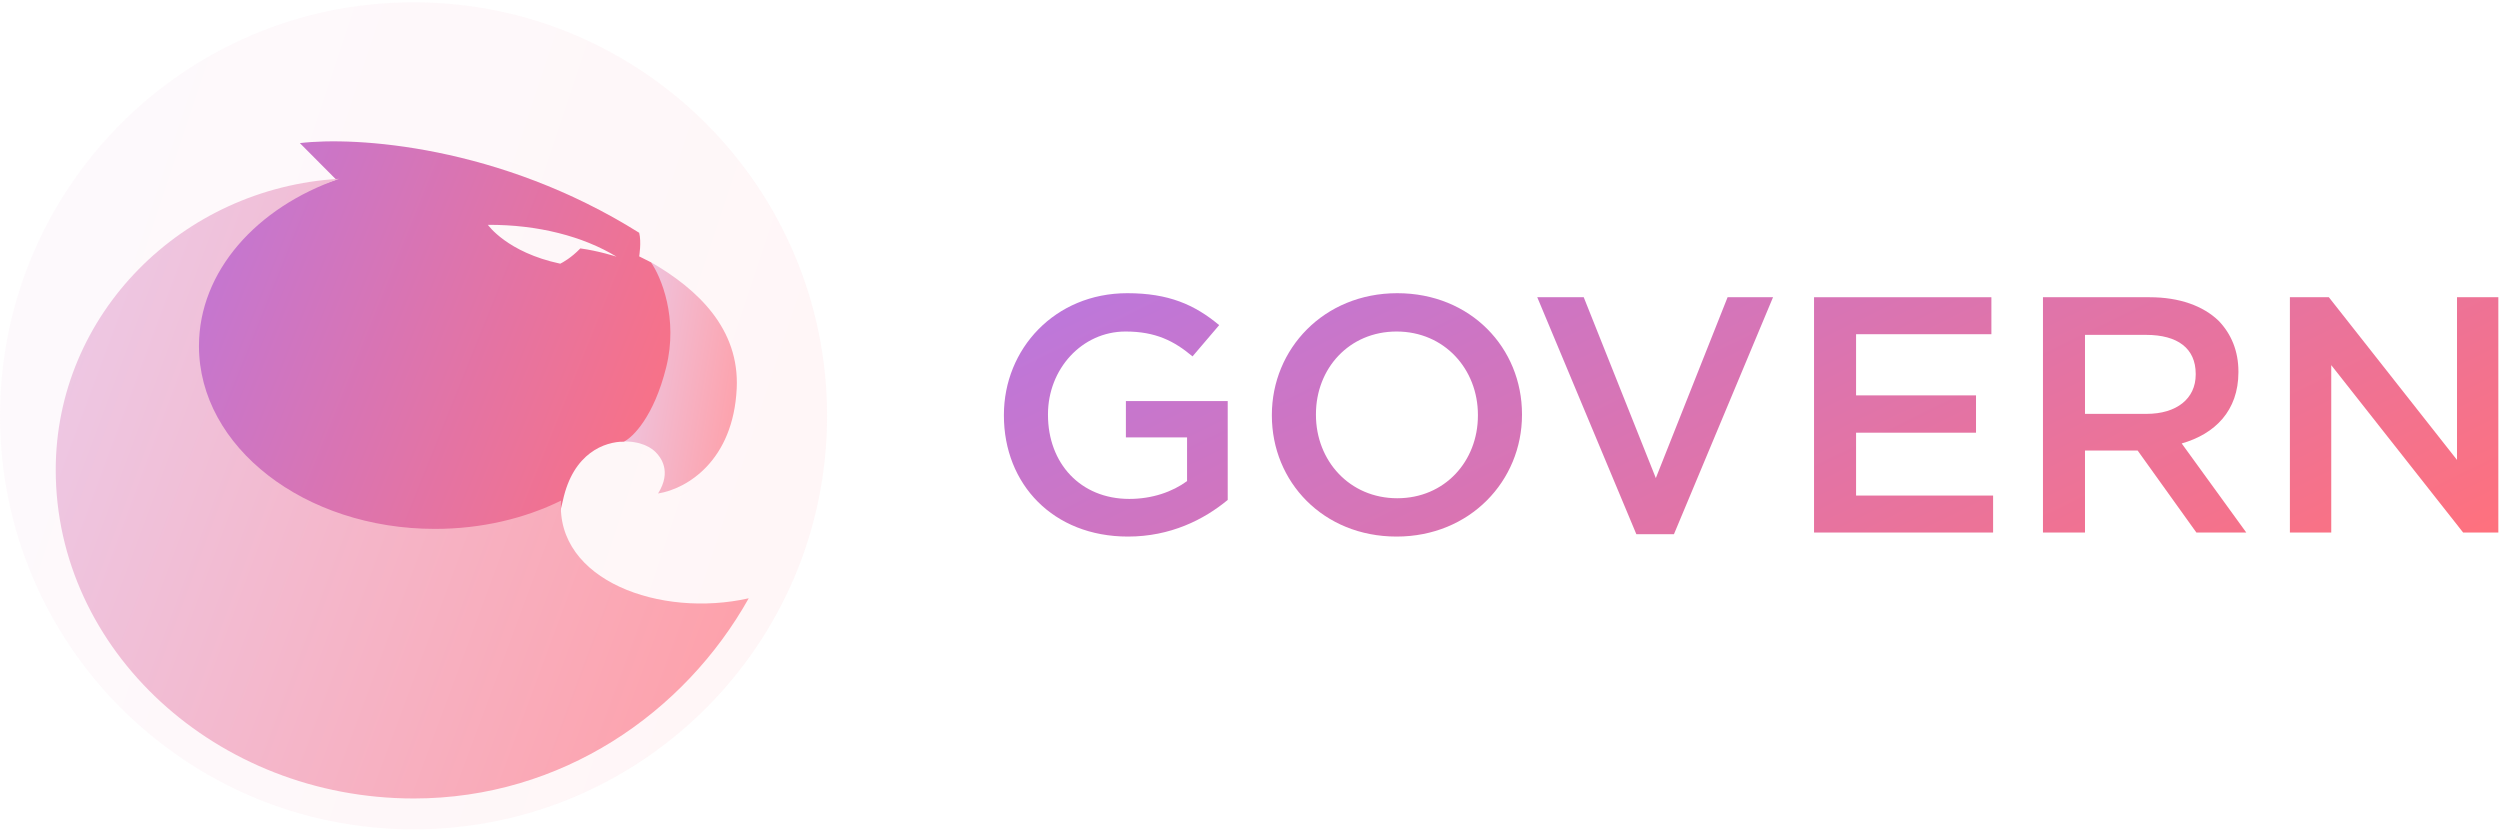
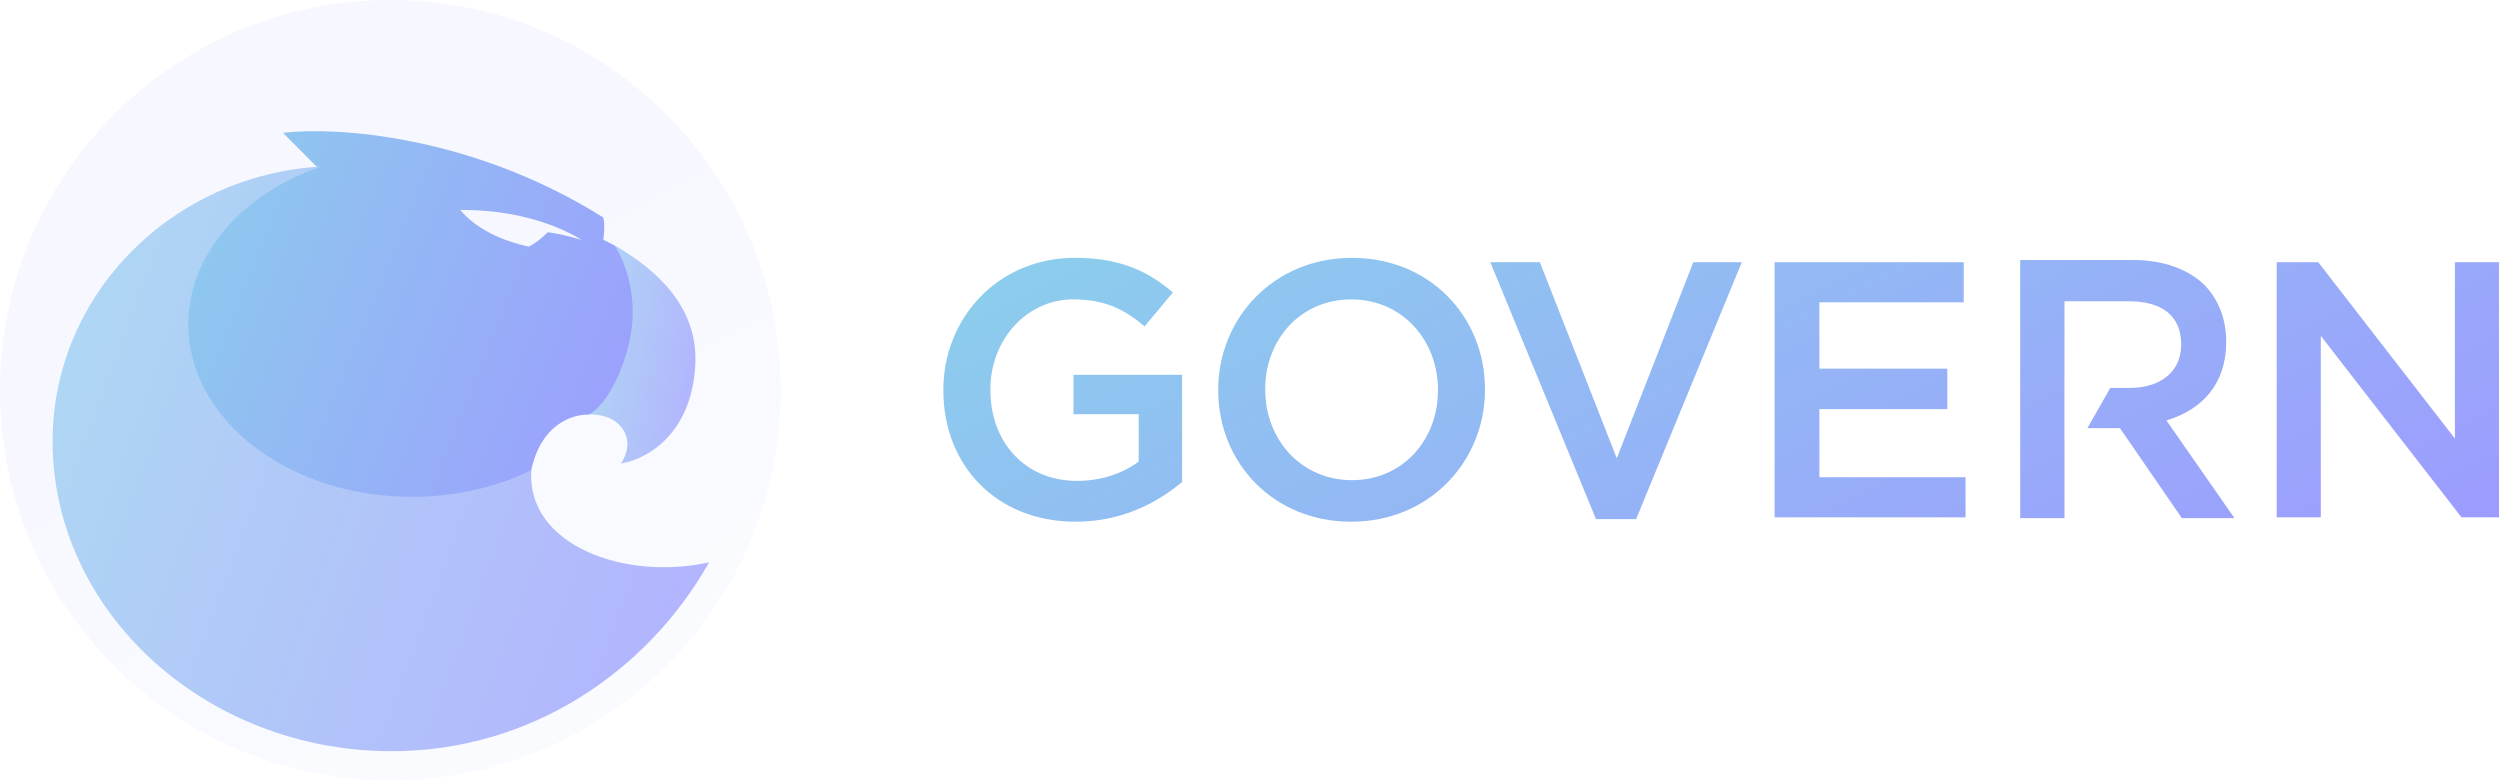
- <svg xmlns="http://www.w3.org/2000/svg" width="1067" height="354" viewBox="0 0 1067 354" fill="none">
-   <circle opacity="0.1" cx="176.498" cy="177.477" r="176.498" fill="url(#paint0_linear)" />
-   <path d="M314.43 165.807C315.655 140.377 297.894 123.507 277.849 111.925L264.82 188.468C273.84 187.964 278.25 191.388 279.854 193C281.858 195.014 286.869 201.057 280.856 210.625C293.384 208.61 312.951 196.525 314.43 165.807Z" fill="url(#paint1_linear)" />
-   <path fill-rule="evenodd" clip-rule="evenodd" d="M143.52 76.692L127.986 61.081C151.371 58.227 213.075 61.887 272.807 99.352C273.81 103.381 272.807 109.424 272.807 109.424L277.819 111.942C282.161 118.152 289.545 135.811 284.333 156.759C279.121 177.708 270.135 186.638 266.293 188.484C258.275 188.484 244.645 193.117 240.235 213.663C235.825 234.209 227.373 238.674 223.698 238.338L135.502 239.345L77.373 205.102L68.855 134.099L85.391 111.942L114.957 87.77L136.004 79.21L143.52 76.692ZM247.685 106.022C243.796 110.073 240.159 112.016 239.121 112.543C216.411 107.713 208.23 95.964 208.23 95.964C229.651 95.832 248.984 100.927 263.13 109.546C263.13 109.546 255.472 107.064 247.685 106.022Z" fill="url(#paint2_linear)" />
-   <path fill-rule="evenodd" clip-rule="evenodd" d="M239.459 213.668C223.891 221.308 205.433 225.732 185.642 225.732C130.014 225.732 84.919 190.786 84.919 147.678C84.919 115.837 109.523 88.448 144.802 76.307C77.703 80.177 23.784 134.082 23.784 200.595C23.784 277.361 92.213 340.791 176.624 340.791C239.655 340.791 292.123 304.246 319.557 255.352C281.808 263.841 237.121 247.7 239.459 213.668Z" fill="url(#paint3_linear)" />
-   <path d="M481.405 229.007C499.49 229.007 513.782 221.833 523.991 213.369V171.189H480.53V186.684H506.636V205.335C500.365 209.926 491.76 212.938 481.989 212.938C461.133 212.938 447.278 197.731 447.278 177.072V176.785C447.278 157.56 461.717 141.492 480.385 141.492C493.219 141.492 501.094 145.509 508.97 152.108L520.345 138.766C509.845 130.014 498.761 125.136 481.114 125.136C450.195 125.136 428.465 148.952 428.465 177.072V177.359C428.465 206.626 449.466 229.007 481.405 229.007Z" fill="url(#paint4_linear)" />
-   <path d="M596.063 229.007C627.419 229.007 649.587 205.191 649.587 177.072V176.785C649.587 148.522 627.711 125.136 596.355 125.136C564.999 125.136 542.831 148.952 542.831 177.072V177.359C542.831 205.622 564.707 229.007 596.063 229.007ZM596.355 212.651C575.937 212.651 561.645 196.583 561.645 177.072V176.785C561.645 157.273 575.791 141.492 596.063 141.492C616.481 141.492 630.774 157.56 630.774 177.072V177.359C630.774 196.87 616.627 212.651 596.355 212.651Z" fill="url(#paint5_linear)" />
-   <path d="M698.395 228.002H714.438L756.732 126.858H737.335L706.708 204.043L675.936 126.858H656.101L698.395 228.002Z" fill="url(#paint6_linear)" />
-   <path d="M774.233 227.285H850.654V211.504H792.172V184.675H843.362V168.75H792.172V142.639H849.925V126.858H774.233V227.285Z" fill="url(#paint7_linear)" />
-   <path d="M871.936 227.285H889.874V192.279H912.334L937.419 227.285H958.712L931.148 189.266C945.294 185.249 955.357 175.35 955.357 158.851V158.564C955.357 149.813 952.295 142.496 946.898 136.901C940.336 130.588 930.272 126.858 917.438 126.858H871.936V227.285ZM889.874 176.641V142.926H915.98C929.397 142.926 937.127 148.665 937.127 159.569V159.856C937.127 170.185 928.96 176.641 916.126 176.641H889.874Z" fill="url(#paint8_linear)" />
-   <path d="M977.329 227.285H994.976V155.838L1051.27 227.285H1066.29V126.858H1048.65V196.296L993.955 126.858H977.329V227.285Z" fill="url(#paint9_linear)" />
+ <svg xmlns="http://www.w3.org/2000/svg" width="1174" height="367" viewBox="0 0 1174 367" fill="none">
+   <ellipse opacity="0.1" cx="183.285" cy="183.225" rx="183.285" ry="183.225" fill="url(#paint0_linear)" />
+   <path d="M326.52 171.108C327.792 144.709 309.348 127.196 288.532 115.173L275.002 194.632C284.369 194.11 288.949 197.664 290.614 199.337C292.695 201.428 297.899 207.701 291.655 217.634C304.664 215.543 324.984 202.997 326.52 171.108Z" fill="url(#paint1_linear)" />
+   <path fill-rule="evenodd" clip-rule="evenodd" d="M149.039 78.596L132.908 62.391C157.192 59.428 221.268 63.227 283.298 102.12C284.339 106.303 283.298 112.576 283.298 112.576L288.502 115.189C293.012 121.637 300.679 139.968 295.267 161.715C289.855 183.462 280.523 192.732 276.533 194.649C268.207 194.649 254.053 199.459 249.473 220.787C244.894 242.116 236.117 246.751 232.301 246.403L140.713 247.448L80.349 211.9L71.502 138.191L88.675 115.189L119.378 90.097L141.234 81.21L149.039 78.596ZM257.209 109.045C253.171 113.25 249.394 115.268 248.316 115.815C224.733 110.8 216.237 98.604 216.237 98.604C238.482 98.466 258.559 103.756 273.248 112.703C273.248 112.703 265.296 110.127 257.209 109.045Z" fill="url(#paint2_linear)" />
+   <path fill-rule="evenodd" clip-rule="evenodd" d="M249.509 220.795C233.282 228.726 214.043 233.317 193.415 233.317C135.43 233.317 88.425 197.04 88.425 152.289C88.425 119.232 114.074 90.799 150.85 78.196C80.905 82.21 24.699 138.171 24.699 207.221C24.699 286.913 96.026 352.76 184.012 352.76C249.714 352.76 304.404 314.822 333 264.064C293.653 272.877 247.075 256.122 249.509 220.795Z" fill="url(#paint3_linear)" />
+   <path d="M505.124 244.991C526.345 244.991 543.117 236.434 555.097 226.337V176.021H504.097V194.504H534.731V216.753C527.372 222.229 517.275 225.823 505.809 225.823C481.336 225.823 465.077 207.682 465.077 183.038V182.696C465.077 159.763 482.02 140.595 503.926 140.595C518.986 140.595 528.228 145.387 537.47 153.26L550.819 137.343C538.496 126.904 525.49 121.085 504.782 121.085C468.5 121.085 443 149.494 443 183.038V183.38C443 218.293 467.644 244.991 505.124 244.991Z" fill="url(#paint4_linear)" />
+   <path d="M634.537 244.991C671.332 244.991 697.346 216.582 697.346 183.038V182.696C697.346 148.981 671.675 121.085 634.879 121.085C598.084 121.085 572.071 149.494 572.071 183.038V183.38C572.071 217.095 597.742 244.991 634.537 244.991ZM634.879 225.481C610.92 225.481 594.148 206.313 594.148 183.038V182.696C594.148 159.421 610.749 140.595 634.537 140.595C658.497 140.595 675.269 159.763 675.269 183.038V183.38C675.269 206.655 658.668 225.481 634.879 225.481Z" fill="url(#paint5_linear)" />
+   <path d="M749.486 243.793H768.312L817.942 123.139H795.181L759.241 215.212L723.13 123.139H699.855L749.486 243.793Z" fill="url(#paint6_linear)" />
+   <path d="M833.345 242.937H923.023V224.112H854.395V192.108H914.466V173.112H854.395V141.964H922.167V123.139H833.345V242.937Z" fill="url(#paint7_linear)" />
+   <path d="M1069.14 242.937H1089.85V157.709L1155.91 242.937H1173.54V123.139H1152.83V205.971L1088.65 123.139H1069.14V242.937Z" fill="url(#paint8_linear)" />
+   <path d="M1001.44 122.088C1016.33 122.088 1027.99 126.59 1035.6 134.21C1041.86 140.964 1045.41 149.797 1045.41 160.361L1045.41 161.354C1045.16 180.453 1034.07 192.106 1018.4 197.096L1017.34 197.422L1049.3 243.316H1024.61L995.525 201.059L980.257 201.056L990.971 182.178L999.922 182.182C1014.47 182.182 1023.84 174.739 1024.26 162.763L1024.27 161.92L1024.27 161.111C1024.06 148.249 1015.13 141.484 999.753 141.484H969.482L969.479 178.959L969.463 178.956V205.991L969.479 205.982L969.482 243.316H948.682V122.088H1001.44Z" fill="url(#paint9_linear)" />
  <defs>
-     <linearGradient id="paint0_linear" x1="-108.234" y1="-142.426" x2="455.655" y2="44.819" gradientUnits="userSpaceOnUse">
-       <stop stop-color="#E5DAFF" />
-       <stop offset="1" stop-color="#FF9EA6" />
+     <linearGradient id="paint0_linear" x1="265.291" y1="654.867" x2="28.683" y2="213.758" gradientUnits="userSpaceOnUse">
+       <stop stop-color="#FAFEFF" />
+       <stop offset="1" stop-color="#A9B9FF" />
    </linearGradient>
-     <linearGradient id="paint1_linear" x1="249.591" y1="71.828" x2="335.291" y2="86.149" gradientUnits="userSpaceOnUse">
-       <stop stop-color="#E5DAFF" />
-       <stop offset="1" stop-color="#FF9EA6" />
+     <linearGradient id="paint1_linear" x1="229.458" y1="14.312" x2="356.878" y2="35.507" gradientUnits="userSpaceOnUse">
+       <stop stop-color="#AAFFE7" />
+       <stop offset="1" stop-color="#B3B1FF" />
    </linearGradient>
-     <linearGradient id="paint2_linear" x1="2.236" y1="-12.405" x2="333.741" y2="121.193" gradientUnits="userSpaceOnUse">
-       <stop stop-color="#A379FF" />
-       <stop offset="1" stop-color="#FF717D" />
+     <linearGradient id="paint2_linear" x1="-127.72" y1="-121.337" x2="365.669" y2="76.591" gradientUnits="userSpaceOnUse">
+       <stop stop-color="#7BFFDA" />
+       <stop offset="1" stop-color="#9D9BFF" />
    </linearGradient>
-     <linearGradient id="paint3_linear" x1="-66.904" y1="-31.139" x2="394.1" y2="140.051" gradientUnits="userSpaceOnUse">
-       <stop stop-color="#E5DAFF" />
-       <stop offset="1" stop-color="#FF9EA6" />
+     <linearGradient id="paint3_linear" x1="-247.525" y1="-192.077" x2="440.443" y2="63.181" gradientUnits="userSpaceOnUse">
+       <stop stop-color="#AAFFE7" />
+       <stop offset="1" stop-color="#B3B1FF" />
    </linearGradient>
-     <linearGradient id="paint4_linear" x1="232.897" y1="82.939" x2="452.225" y2="530.161" gradientUnits="userSpaceOnUse">
-       <stop stop-color="#A379FF" />
-       <stop offset="1" stop-color="#FF717D" />
+     <linearGradient id="paint4_linear" x1="-202.05" y1="-0.885" x2="184.692" y2="752.563" gradientUnits="userSpaceOnUse">
+       <stop stop-color="#7BFFDA" />
+       <stop offset="1" stop-color="#9D9BFF" />
    </linearGradient>
-     <linearGradient id="paint5_linear" x1="232.897" y1="82.939" x2="452.225" y2="530.161" gradientUnits="userSpaceOnUse">
-       <stop stop-color="#A379FF" />
-       <stop offset="1" stop-color="#FF717D" />
+     <linearGradient id="paint5_linear" x1="-202.05" y1="-0.885" x2="184.692" y2="752.563" gradientUnits="userSpaceOnUse">
+       <stop stop-color="#7BFFDA" />
+       <stop offset="1" stop-color="#9D9BFF" />
    </linearGradient>
-     <linearGradient id="paint6_linear" x1="232.897" y1="82.939" x2="452.225" y2="530.161" gradientUnits="userSpaceOnUse">
-       <stop stop-color="#A379FF" />
-       <stop offset="1" stop-color="#FF717D" />
+     <linearGradient id="paint6_linear" x1="-202.05" y1="-0.885" x2="184.692" y2="752.563" gradientUnits="userSpaceOnUse">
+       <stop stop-color="#7BFFDA" />
+       <stop offset="1" stop-color="#9D9BFF" />
    </linearGradient>
-     <linearGradient id="paint7_linear" x1="232.897" y1="82.939" x2="452.225" y2="530.161" gradientUnits="userSpaceOnUse">
-       <stop stop-color="#A379FF" />
-       <stop offset="1" stop-color="#FF717D" />
+     <linearGradient id="paint7_linear" x1="-202.05" y1="-0.885" x2="184.692" y2="752.563" gradientUnits="userSpaceOnUse">
+       <stop stop-color="#7BFFDA" />
+       <stop offset="1" stop-color="#9D9BFF" />
    </linearGradient>
-     <linearGradient id="paint8_linear" x1="232.897" y1="82.939" x2="452.225" y2="530.161" gradientUnits="userSpaceOnUse">
-       <stop stop-color="#A379FF" />
-       <stop offset="1" stop-color="#FF717D" />
+     <linearGradient id="paint8_linear" x1="-202.05" y1="-0.885" x2="184.692" y2="752.563" gradientUnits="userSpaceOnUse">
+       <stop stop-color="#7BFFDA" />
+       <stop offset="1" stop-color="#9D9BFF" />
    </linearGradient>
-     <linearGradient id="paint9_linear" x1="232.897" y1="82.939" x2="452.225" y2="530.161" gradientUnits="userSpaceOnUse">
-       <stop stop-color="#A379FF" />
-       <stop offset="1" stop-color="#FF717D" />
+     <linearGradient id="paint9_linear" x1="-202.05" y1="-0.885" x2="184.692" y2="752.563" gradientUnits="userSpaceOnUse">
+       <stop stop-color="#7BFFDA" />
+       <stop offset="1" stop-color="#9D9BFF" />
    </linearGradient>
  </defs>
</svg>
